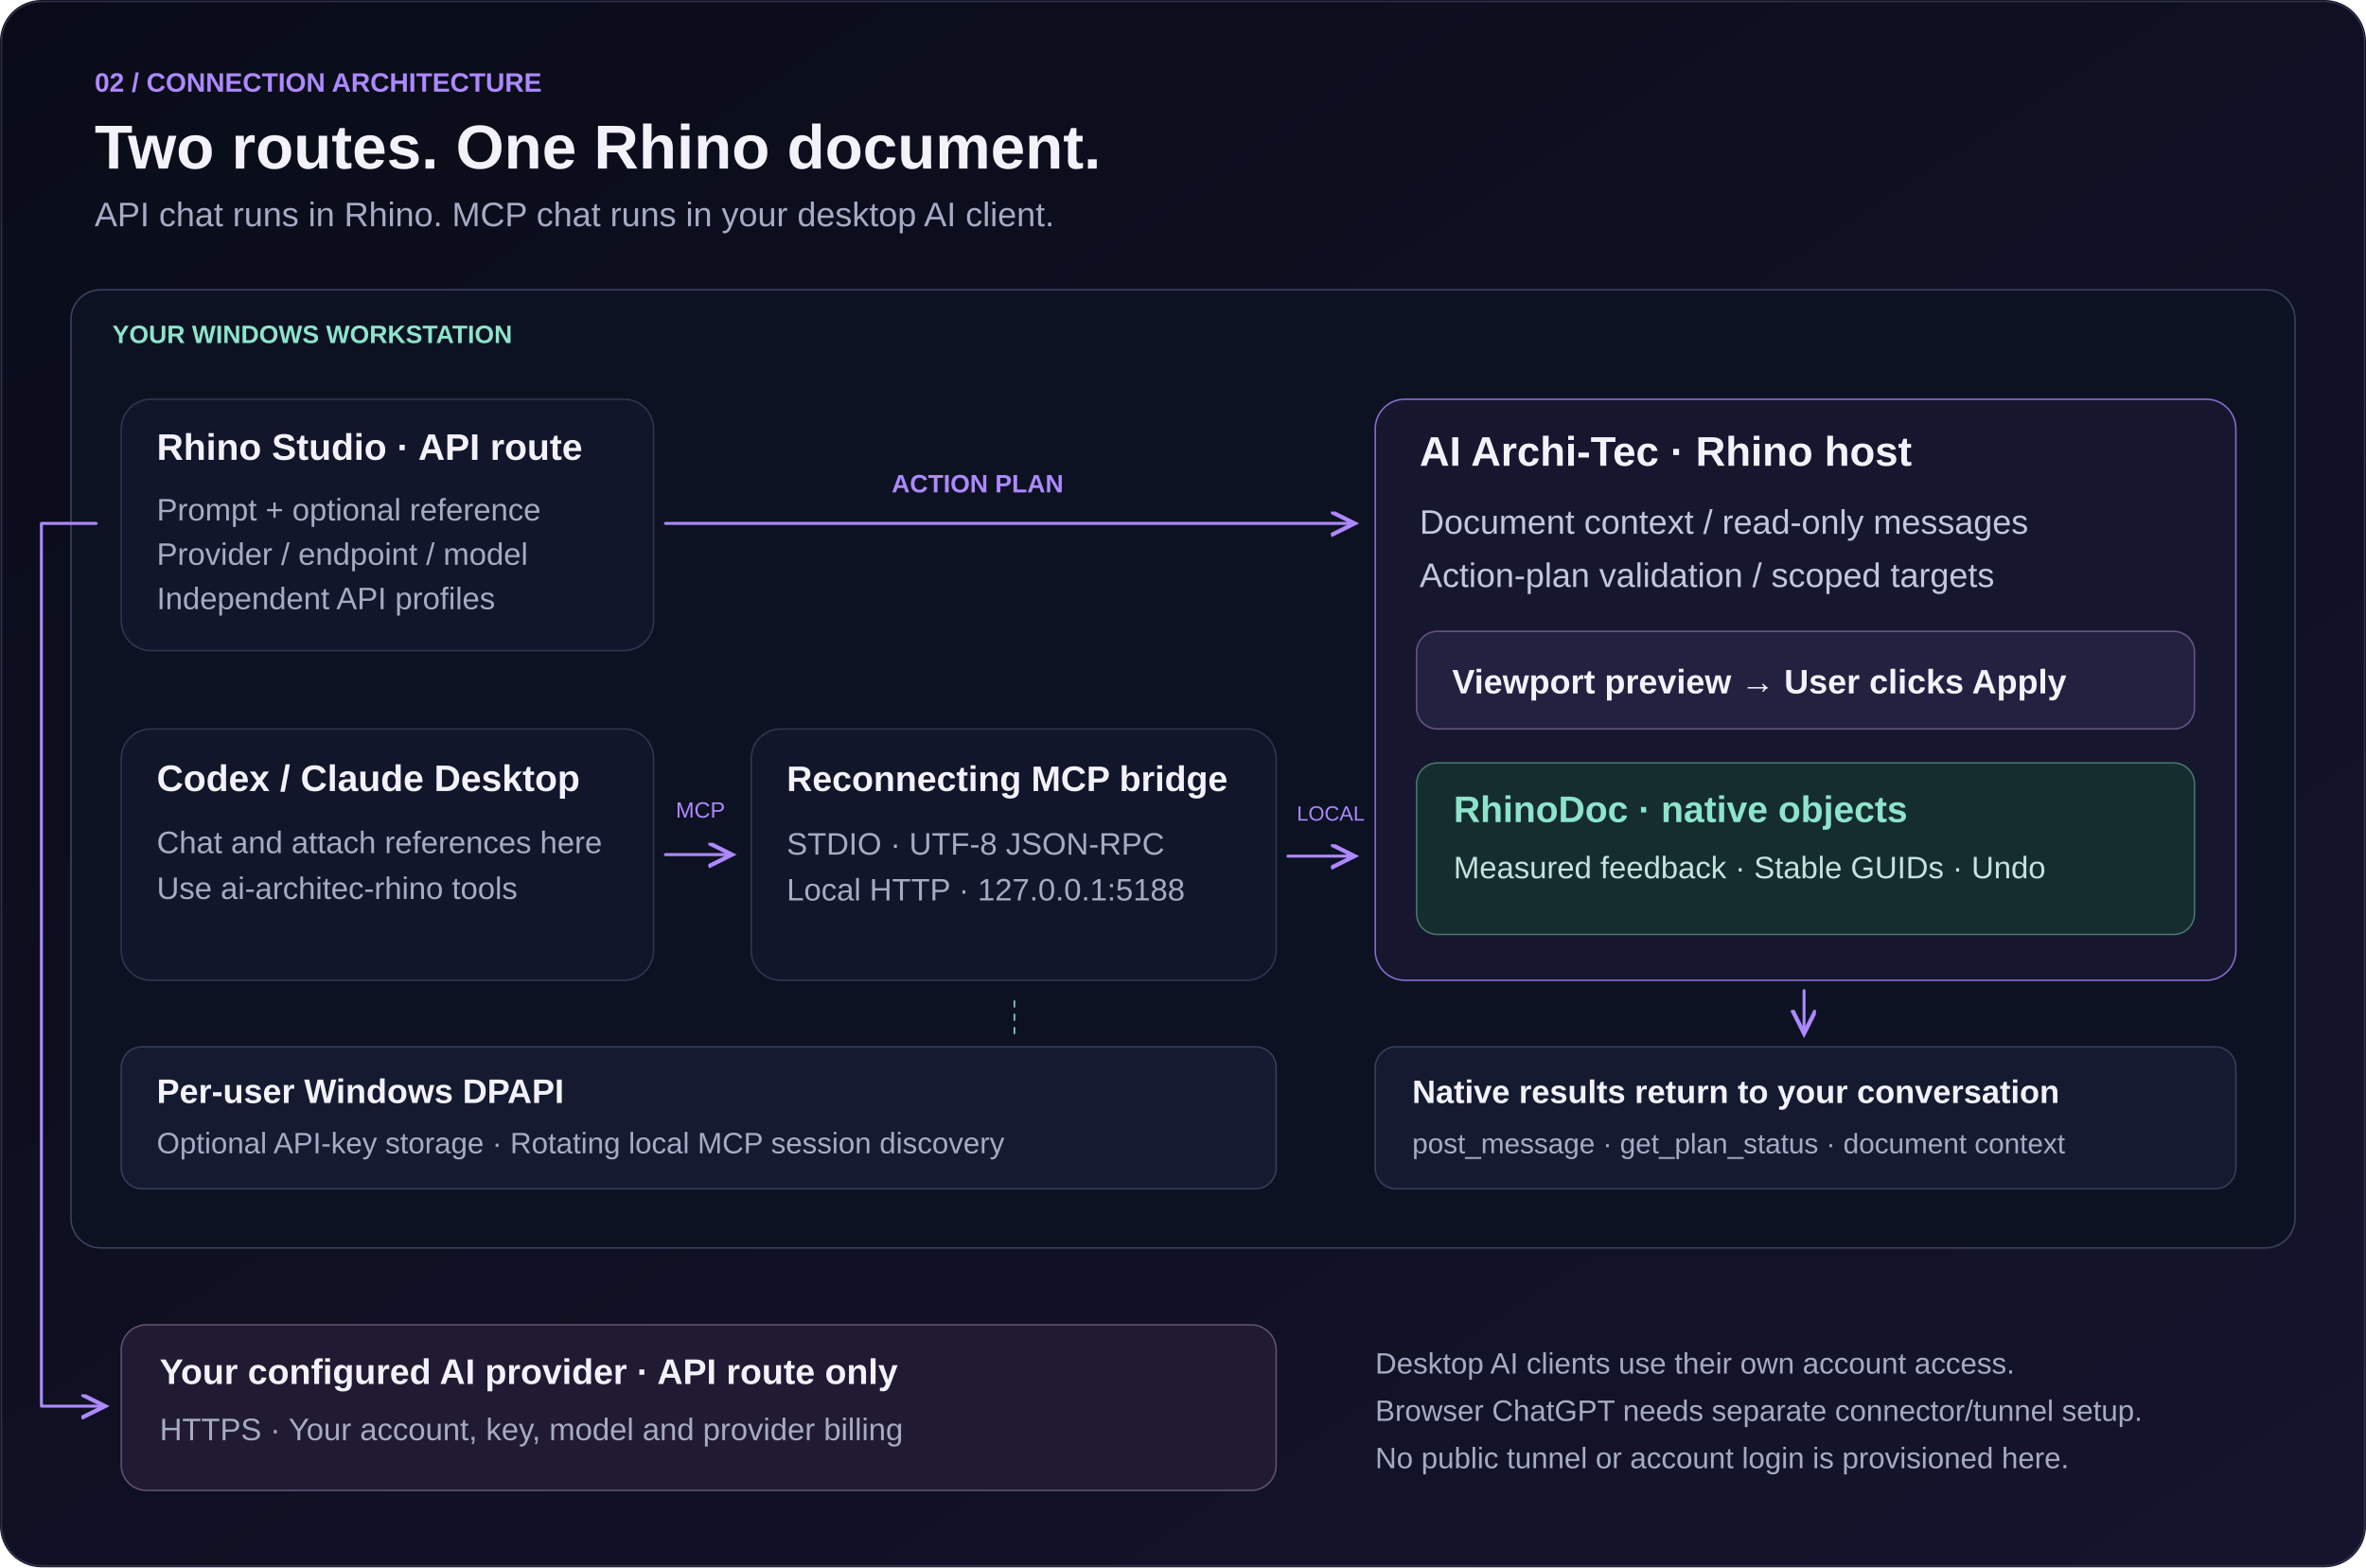
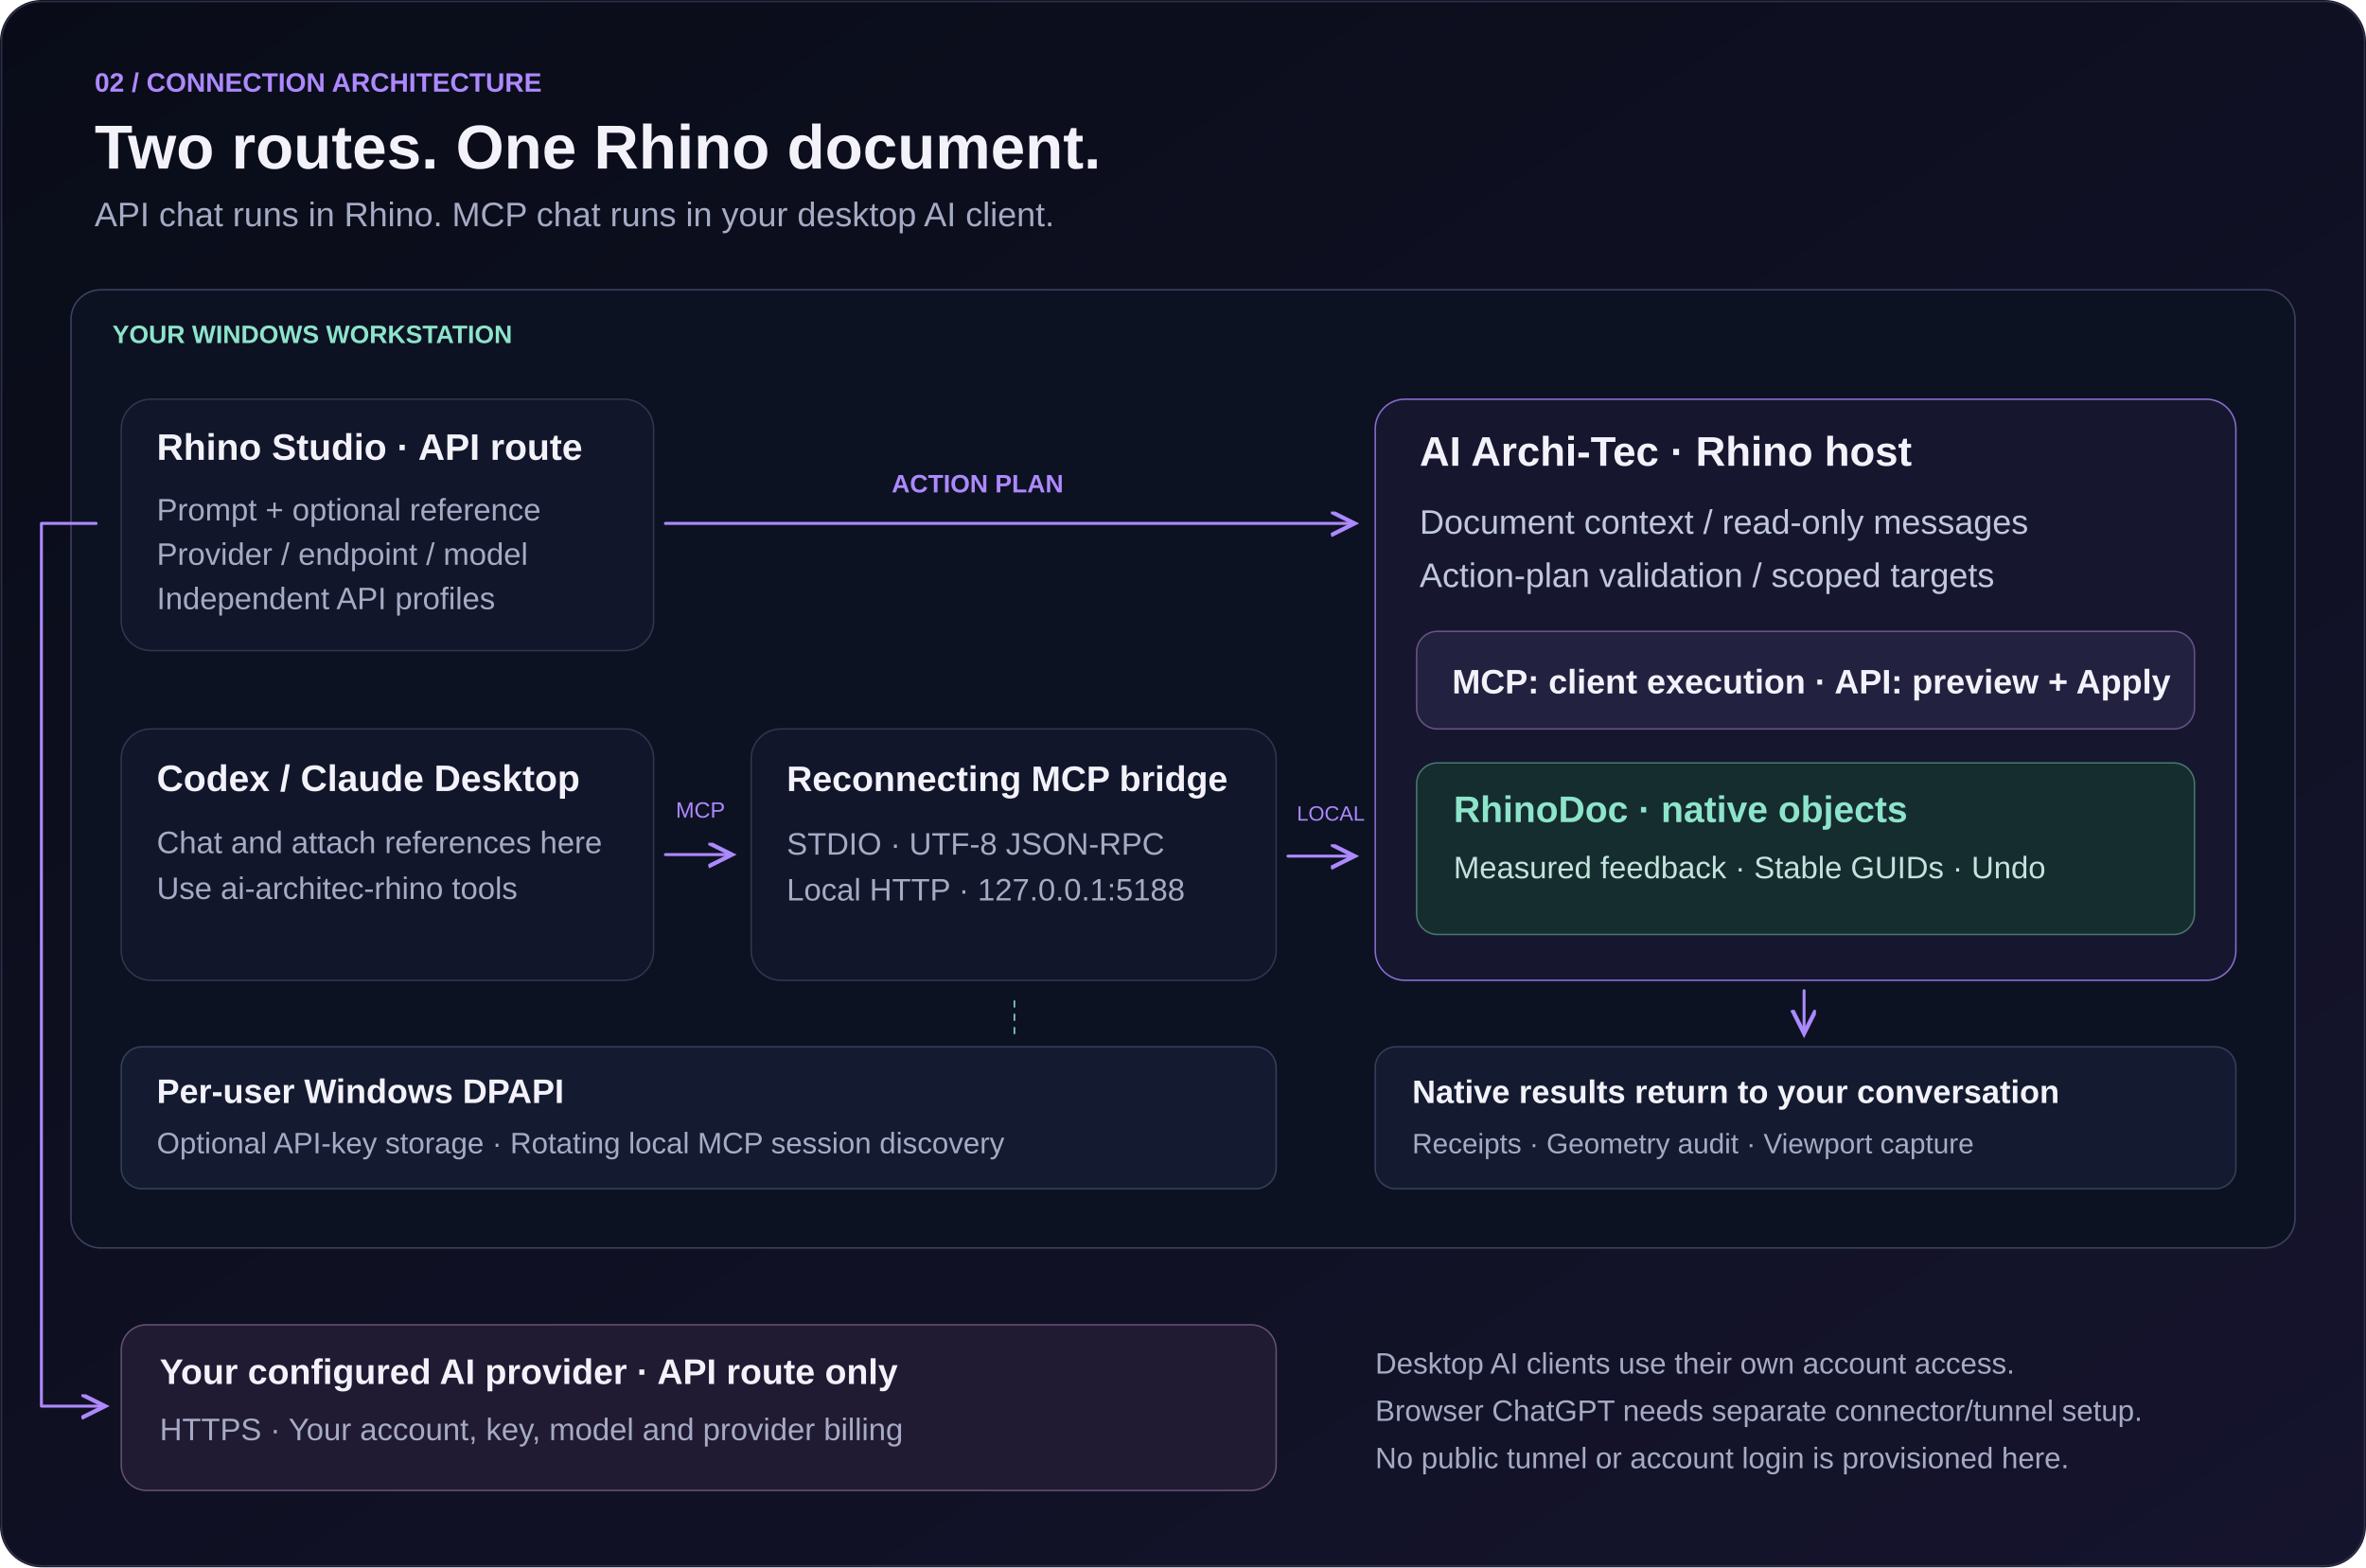
<svg xmlns="http://www.w3.org/2000/svg" width="1600" height="1060" viewBox="0 0 1600 1060" role="img" aria-labelledby="title desc">
  <defs>
    <linearGradient id="bg" x2="1" y2="1">
      <stop stop-color="#090C18" />
      <stop offset="1" stop-color="#15142D" />
    </linearGradient>
    <linearGradient id="accent">
      <stop stop-color="#AA6DFF" />
      <stop offset="1" stop-color="#6579FF" />
    </linearGradient>
    <marker id="arrow" markerWidth="10" markerHeight="10" refX="7" refY="4" orient="auto">
      <path d="M0 0L8 4L0 8" fill="none" stroke="#AD89FF" stroke-width="1.4" />
    </marker>
  </defs>
  <g font-family="Segoe UI,Arial,sans-serif">
    <rect width="1600" height="1060" rx="28" fill="url(#bg)" />
    <rect x="1" y="1" width="1598" height="1058" rx="27" fill="none" stroke="#303149" />
    <text x="64" y="62" font-size="18" fill="#AD89FF" font-weight="600">02 / CONNECTION ARCHITECTURE</text>
    <text x="64" y="114" font-size="42" fill="#F3F2FA" font-weight="600">Two routes. One Rhino document.</text>
    <text x="64" y="153" font-size="23" fill="#A5ABC4" font-weight="400">API chat runs in Rhino. MCP chat runs in your desktop AI client.</text>
    <rect x="48" y="196" width="1504" height="648" rx="20" fill="#0D1222" stroke="#3C4360" />
    <text x="76" y="232" font-size="17" fill="#8DE4CB" font-weight="600">YOUR WINDOWS WORKSTATION</text>
    <rect x="82" y="270" width="360" height="170" rx="20" fill="#12162B" stroke="#30364F" />
    <text x="106" y="311" font-size="25" fill="#F3F2FA" font-weight="600">Rhino Studio · API route</text>
    <text x="106" y="352" font-size="21" fill="#A5ABC4" font-weight="400">Prompt + optional reference</text>
    <text x="106" y="382" font-size="21" fill="#A5ABC4" font-weight="400">Provider / endpoint / model</text>
    <text x="106" y="412" font-size="21" fill="#A5ABC4" font-weight="400">Independent API profiles</text>
    <rect x="82" y="493" width="360" height="170" rx="20" fill="#12162B" stroke="#30364F" />
    <text x="106" y="535" font-size="25" fill="#F3F2FA" font-weight="600">Codex / Claude Desktop</text>
    <text x="106" y="577" font-size="21" fill="#A5ABC4" font-weight="400">Chat and attach references here</text>
    <text x="106" y="608" font-size="21" fill="#A5ABC4" font-weight="400">Use ai-architec-rhino tools</text>
    <rect x="508" y="493" width="355" height="170" rx="20" fill="#12162B" stroke="#30364F" />
    <text x="532" y="535" font-size="24" fill="#F3F2FA" font-weight="600">Reconnecting MCP bridge</text>
    <text x="532" y="578" font-size="21" fill="#A5ABC4" font-weight="400">STDIO · UTF-8 JSON-RPC</text>
    <text x="532" y="609" font-size="21" fill="#A5ABC4" font-weight="400">Local HTTP · 127.0.0.1:5188</text>
    <path d="M450 578H493" fill="none" stroke="#AD89FF" stroke-width="2" stroke-linecap="round" stroke-linejoin="round" marker-end="url(#arrow)" />
    <text x="457" y="553" font-size="15" fill="#AD89FF" font-weight="400">MCP</text>
    <rect x="930" y="270" width="582" height="393" rx="20" fill="#16172F" stroke="#8B6DD1" />
    <text x="960" y="315" font-size="28" fill="#F3F2FA" font-weight="600">AI Archi-Tec · Rhino host</text>
    <text x="960" y="361" font-size="23" fill="#C1C7DD" font-weight="400">Document context  /  read-only messages</text>
    <text x="960" y="397" font-size="23" fill="#C1C7DD" font-weight="400">Action-plan validation  /  scoped targets</text>
    <rect x="958" y="427" width="526" height="66" rx="14" fill="#222140" stroke="#685384" />
-     <text x="982" y="469" font-size="23" fill="#F3F2FA" font-weight="600">Viewport preview → User clicks Apply</text>
+     <text x="982" y="469" font-size="23" fill="#F3F2FA" font-weight="600">MCP: client execution · API: preview + Apply</text>
    <rect x="958" y="516" width="526" height="116" rx="14" fill="#152D2F" stroke="#46786D" />
    <text x="983" y="556" font-size="25" fill="#8DE4CB" font-weight="600">RhinoDoc · native objects</text>
    <text x="983" y="594" font-size="21" fill="#C4E3DC" font-weight="400">Measured feedback  ·  Stable GUIDs  ·  Undo</text>
    <path d="M871 579H914" fill="none" stroke="#AD89FF" stroke-width="2" stroke-linecap="round" stroke-linejoin="round" marker-end="url(#arrow)" />
    <text x="877" y="555" font-size="14" fill="#AD89FF" font-weight="400">LOCAL</text>
    <path d="M450 354H914" fill="none" stroke="#AD89FF" stroke-width="2" stroke-linecap="round" stroke-linejoin="round" marker-end="url(#arrow)" />
    <text x="603" y="333" font-size="17" fill="#AD89FF" font-weight="600">ACTION PLAN</text>
    <rect x="82" y="708" width="781" height="96" rx="14" fill="#141B30" stroke="#343F5A" />
    <text x="106" y="746" font-size="23" fill="#F3F2FA" font-weight="600">Per-user Windows DPAPI</text>
    <text x="106" y="780" font-size="20" fill="#A5ABC4" font-weight="400">Optional API-key storage  ·  Rotating local MCP session discovery</text>
    <path d="M686 699V675" fill="none" stroke="#8DE4CB" stroke-width="1" stroke-linecap="round" stroke-linejoin="round" stroke-dasharray="4 5" />
    <rect x="930" y="708" width="582" height="96" rx="14" fill="#141B30" stroke="#343F5A" />
    <text x="955" y="746" font-size="22" fill="#F3F2FA" font-weight="600">Native results return to your conversation</text>
-     <text x="955" y="780" font-size="19" fill="#A5ABC4" font-weight="400">post_message  ·  get_plan_status  ·  document context</text>
+     <text x="955" y="780" font-size="19" fill="#A5ABC4" font-weight="400">Receipts · Geometry audit · Viewport capture</text>
    <path d="M1220 670V697" fill="none" stroke="#AD89FF" stroke-width="2" stroke-linecap="round" stroke-linejoin="round" marker-end="url(#arrow)" />
    <rect x="82" y="896" width="781" height="112" rx="17" fill="#211A33" stroke="#645071" />
    <text x="108" y="936" font-size="24" fill="#F3F2FA" font-weight="600">Your configured AI provider · API route only</text>
    <text x="108" y="974" font-size="21" fill="#A5ABC4" font-weight="400">HTTPS  ·  Your account, key, model and provider billing</text>
    <path d="M65 354H28V951H69" fill="none" stroke="#AD89FF" stroke-width="2" stroke-linecap="round" stroke-linejoin="round" marker-end="url(#arrow)" />
    <text x="930" y="929" font-size="20" fill="#A5ABC4" font-weight="400">Desktop AI clients use their own account access.</text>
    <text x="930" y="961" font-size="20" fill="#A5ABC4" font-weight="400">Browser ChatGPT needs separate connector/tunnel setup.</text>
    <text x="930" y="993" font-size="20" fill="#A5ABC4" font-weight="400">No public tunnel or account login is provisioned here.</text>
  </g>
</svg>
